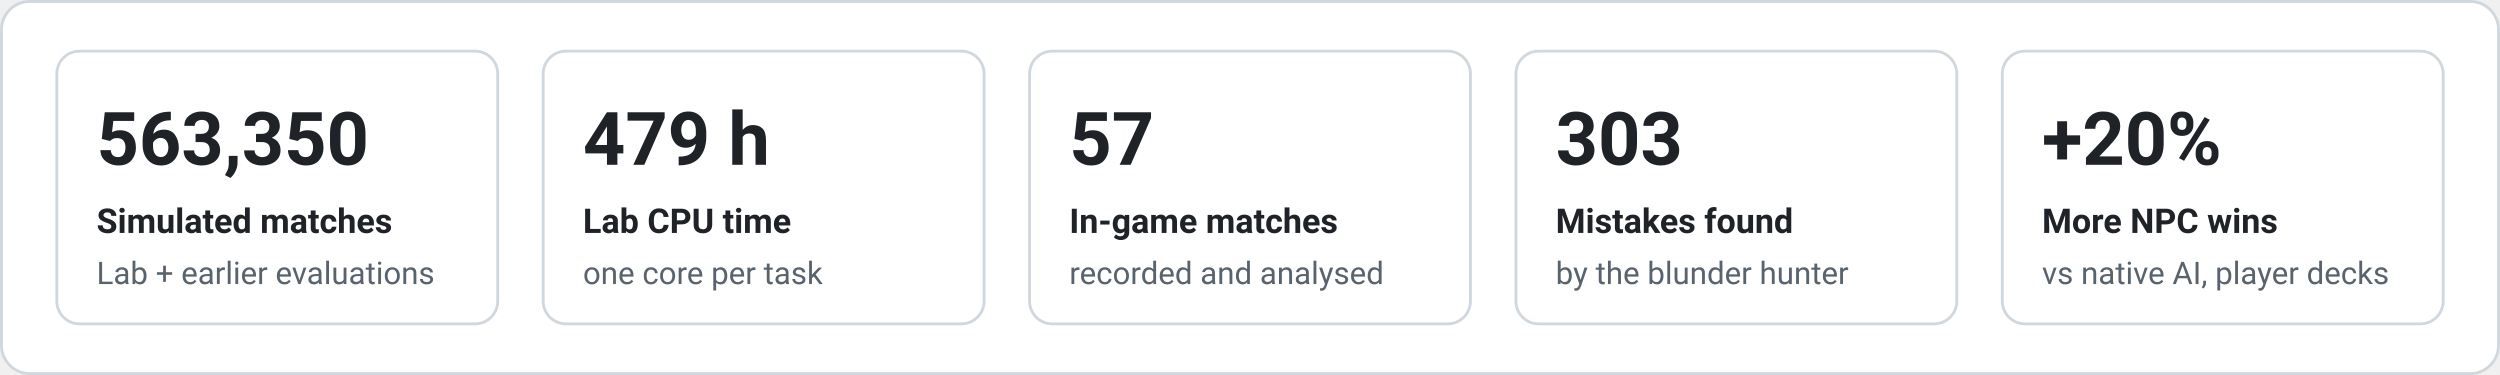
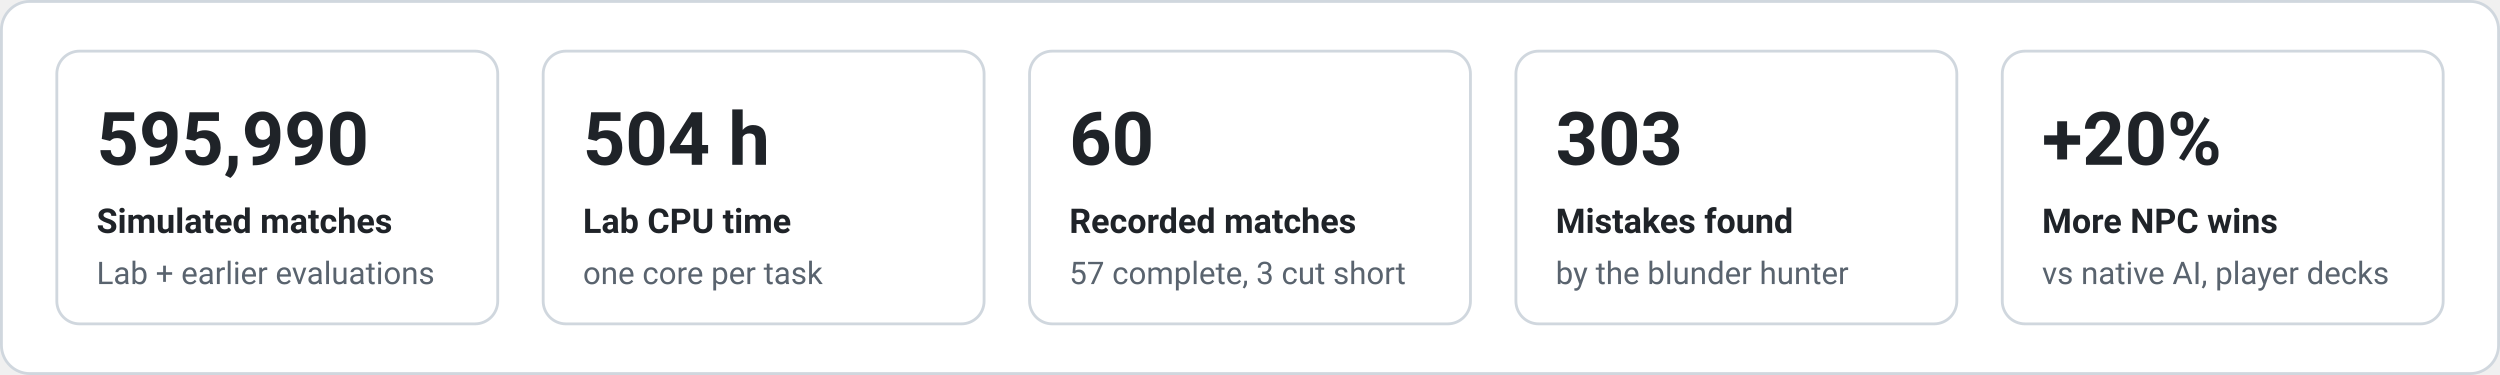
<svg xmlns="http://www.w3.org/2000/svg" width="880" height="132" viewBox="0 0 880 132" font-family="system-ui,-apple-system,'Segoe UI',Roboto,Helvetica,Arial,sans-serif" role="img" aria-label="Key figures">
  <rect x="0.5" y="0.5" width="879" height="131" rx="10" fill="#ffffff" stroke="#d0d7de" />
  <rect x="20.0" y="18" width="155.2" height="96" rx="8" fill="none" stroke="#d0d7de" />
-   <text x="34.0" y="58.0" fill="#1f2328" font-size="26" font-weight="700" text-anchor="start">563,350</text>
+   <text x="34.0" y="58.0" fill="#1f2328" font-size="26" font-weight="700" text-anchor="start">595,990</text>
  <text x="34.0" y="82.0" fill="#1f2328" font-size="12" font-weight="600" text-anchor="start">Simulated matches</text>
  <text x="34.0" y="100.0" fill="#59636e" font-size="11" font-weight="400" text-anchor="start">Lab + earlier evaluations</text>
  <rect x="191.2" y="18" width="155.2" height="96" rx="8" fill="none" stroke="#d0d7de" />
-   <text x="205.2" y="58.0" fill="#1f2328" font-size="26" font-weight="700" text-anchor="start">479 h</text>
+   <text x="205.2" y="58.0" fill="#1f2328" font-size="26" font-weight="700" text-anchor="start">504 h</text>
  <text x="205.2" y="82.0" fill="#1f2328" font-size="12" font-weight="600" text-anchor="start">Lab CPU time</text>
  <text x="205.2" y="100.0" fill="#59636e" font-size="11" font-weight="400" text-anchor="start">one core per task</text>
  <rect x="362.4" y="18" width="155.2" height="96" rx="8" fill="none" stroke="#d0d7de" />
-   <text x="376.4" y="58.0" fill="#1f2328" font-size="26" font-weight="700" text-anchor="start">57</text>
-   <text x="376.4" y="82.0" fill="#1f2328" font-size="12" font-weight="600" text-anchor="start">In-game matches</text>
-   <text x="376.4" y="100.0" fill="#59636e" font-size="11" font-weight="400" text-anchor="start">recorded and analysed</text>
+   <text x="376.4" y="58.0" fill="#1f2328" font-size="26" font-weight="700" text-anchor="start">60</text>
+   <text x="376.4" y="82.0" fill="#1f2328" font-size="12" font-weight="600" text-anchor="start">Recorded matches</text>
+   <text x="376.4" y="100.0" fill="#59636e" font-size="11" font-weight="400" text-anchor="start">57 complete, 3 cut short</text>
  <rect x="533.6" y="18" width="155.2" height="96" rx="8" fill="none" stroke="#d0d7de" />
  <text x="547.6" y="58.0" fill="#1f2328" font-size="26" font-weight="700" text-anchor="start">303</text>
  <text x="547.6" y="82.0" fill="#1f2328" font-size="12" font-weight="600" text-anchor="start">Mistakes found</text>
  <text x="547.6" y="100.0" fill="#59636e" font-size="11" font-weight="400" text-anchor="start">by the blunder hunter</text>
  <rect x="704.8" y="18" width="155.2" height="96" rx="8" fill="none" stroke="#d0d7de" />
  <text x="718.8" y="58.0" fill="#1f2328" font-size="26" font-weight="700" text-anchor="start">+20%</text>
  <text x="718.8" y="82.0" fill="#1f2328" font-size="12" font-weight="600" text-anchor="start">More NPC wins</text>
  <text x="718.8" y="100.0" fill="#59636e" font-size="11" font-weight="400" text-anchor="start">vs native AI, player decks</text>
</svg>
